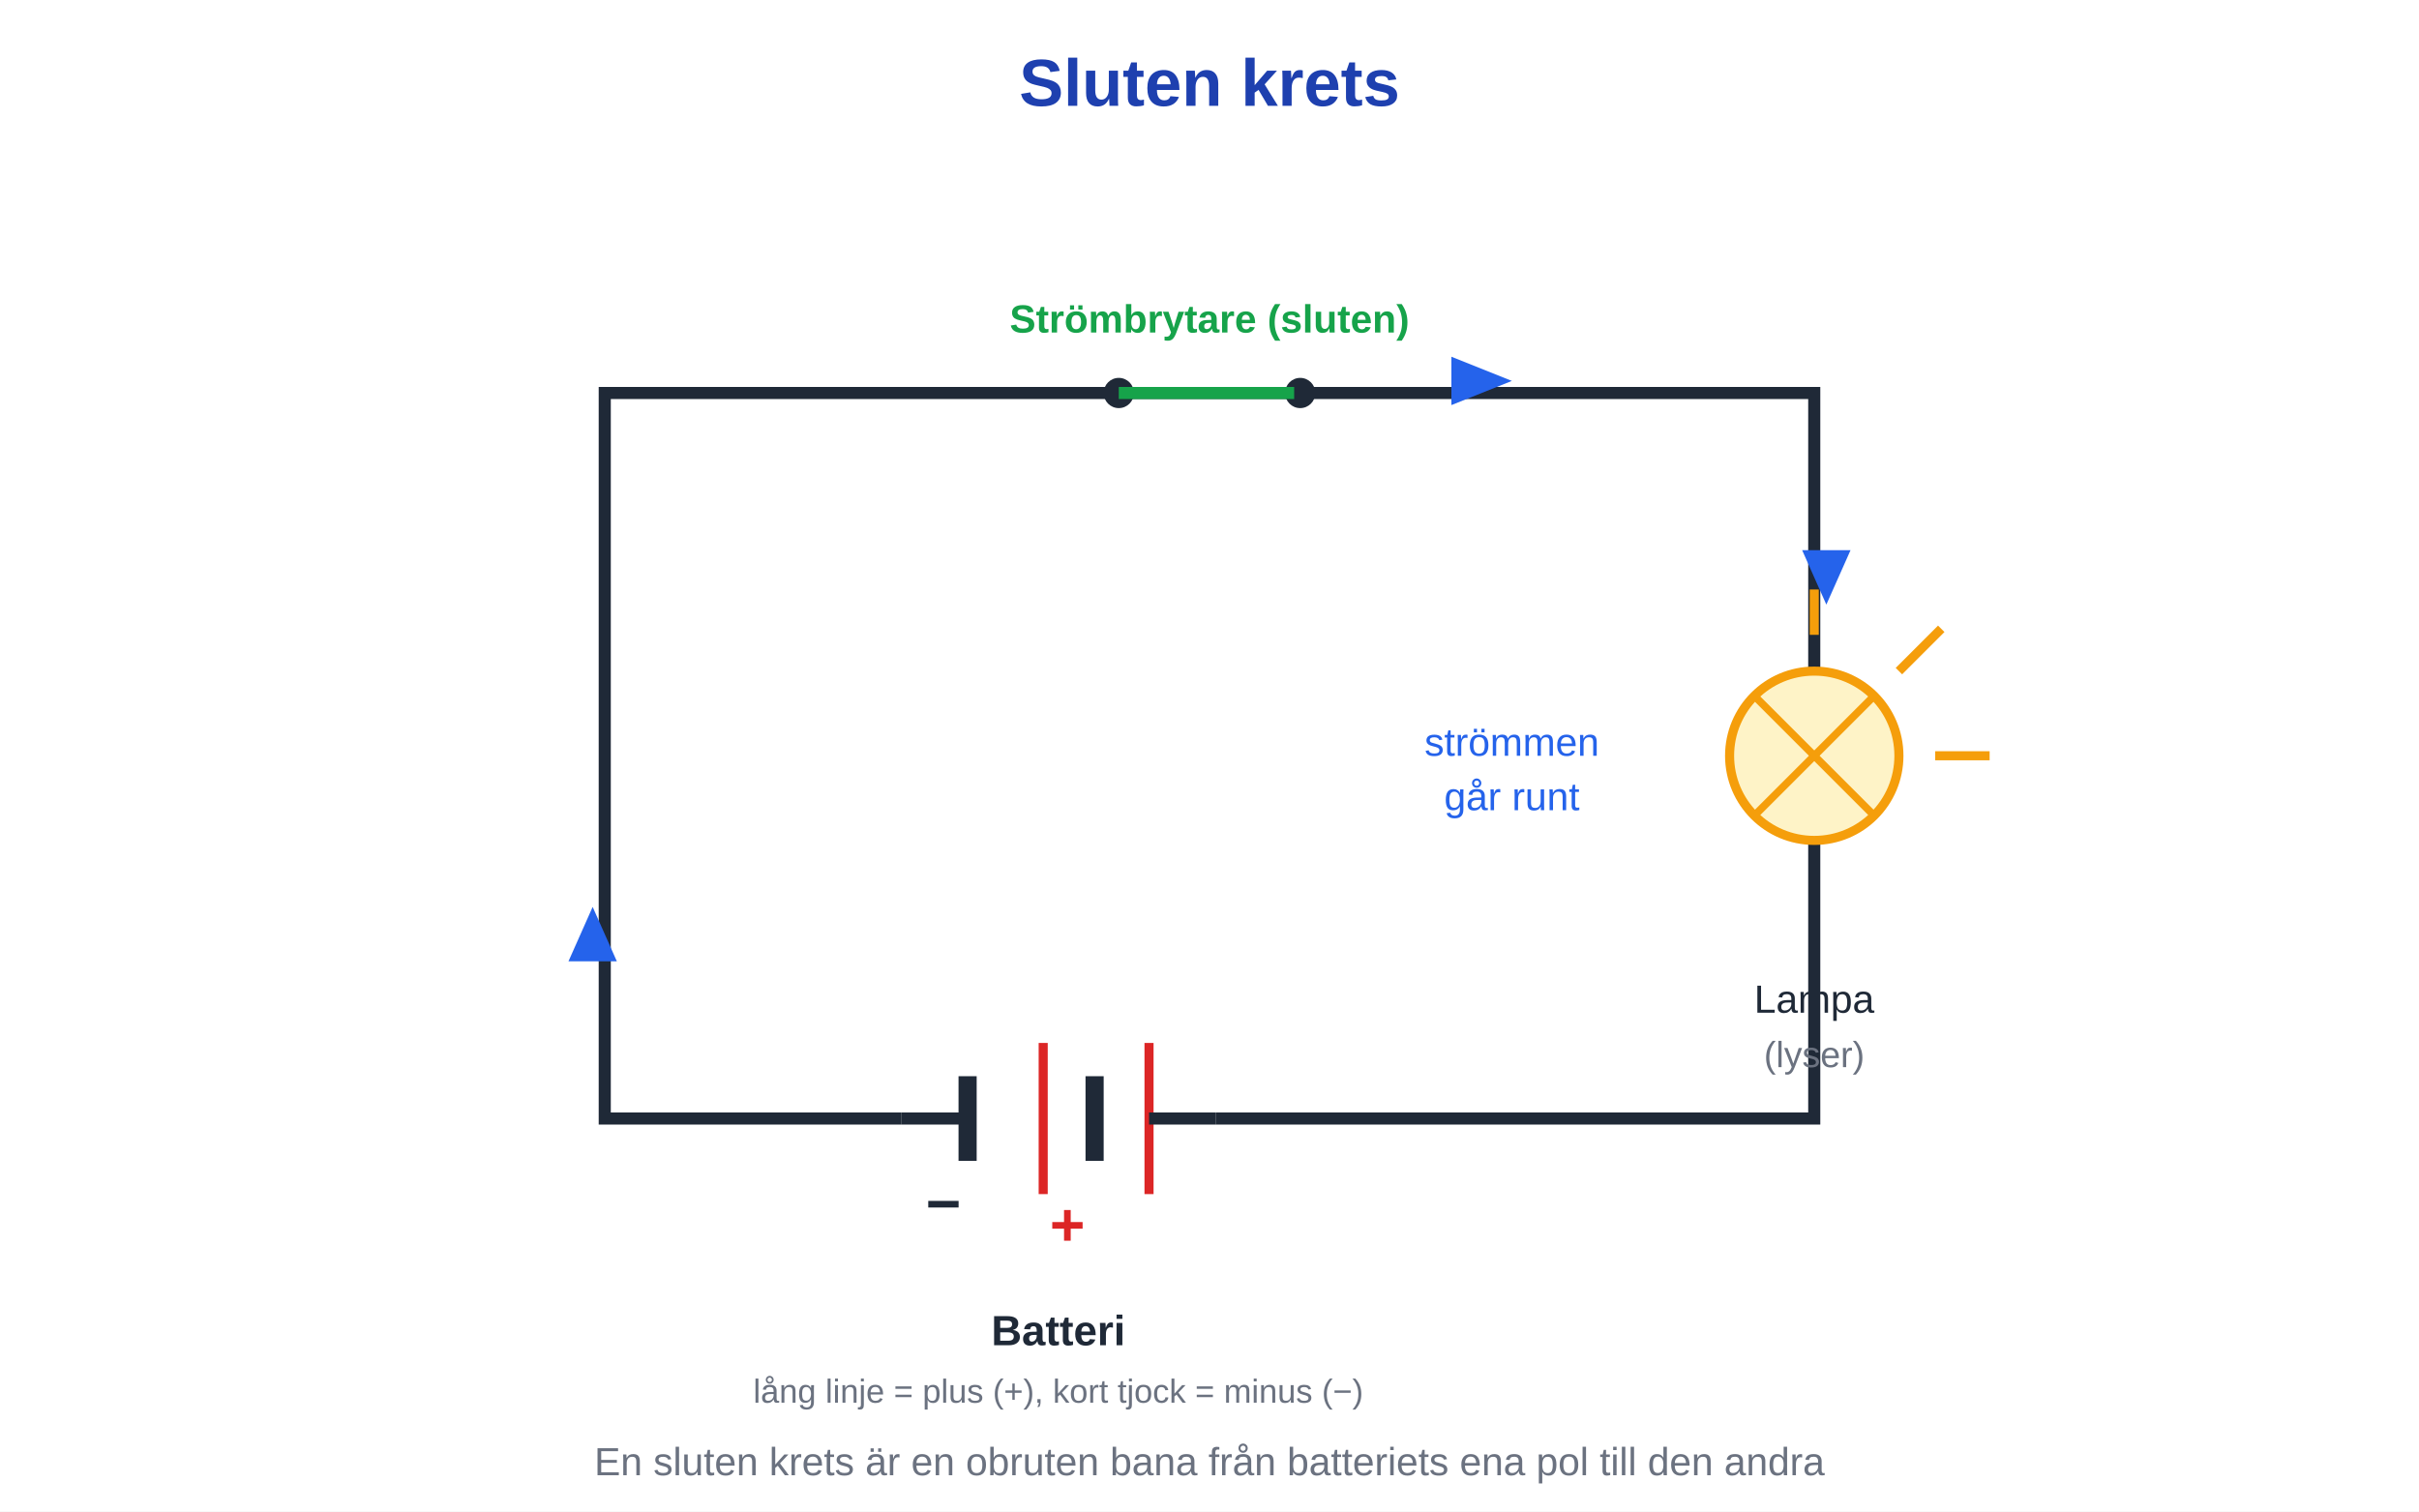
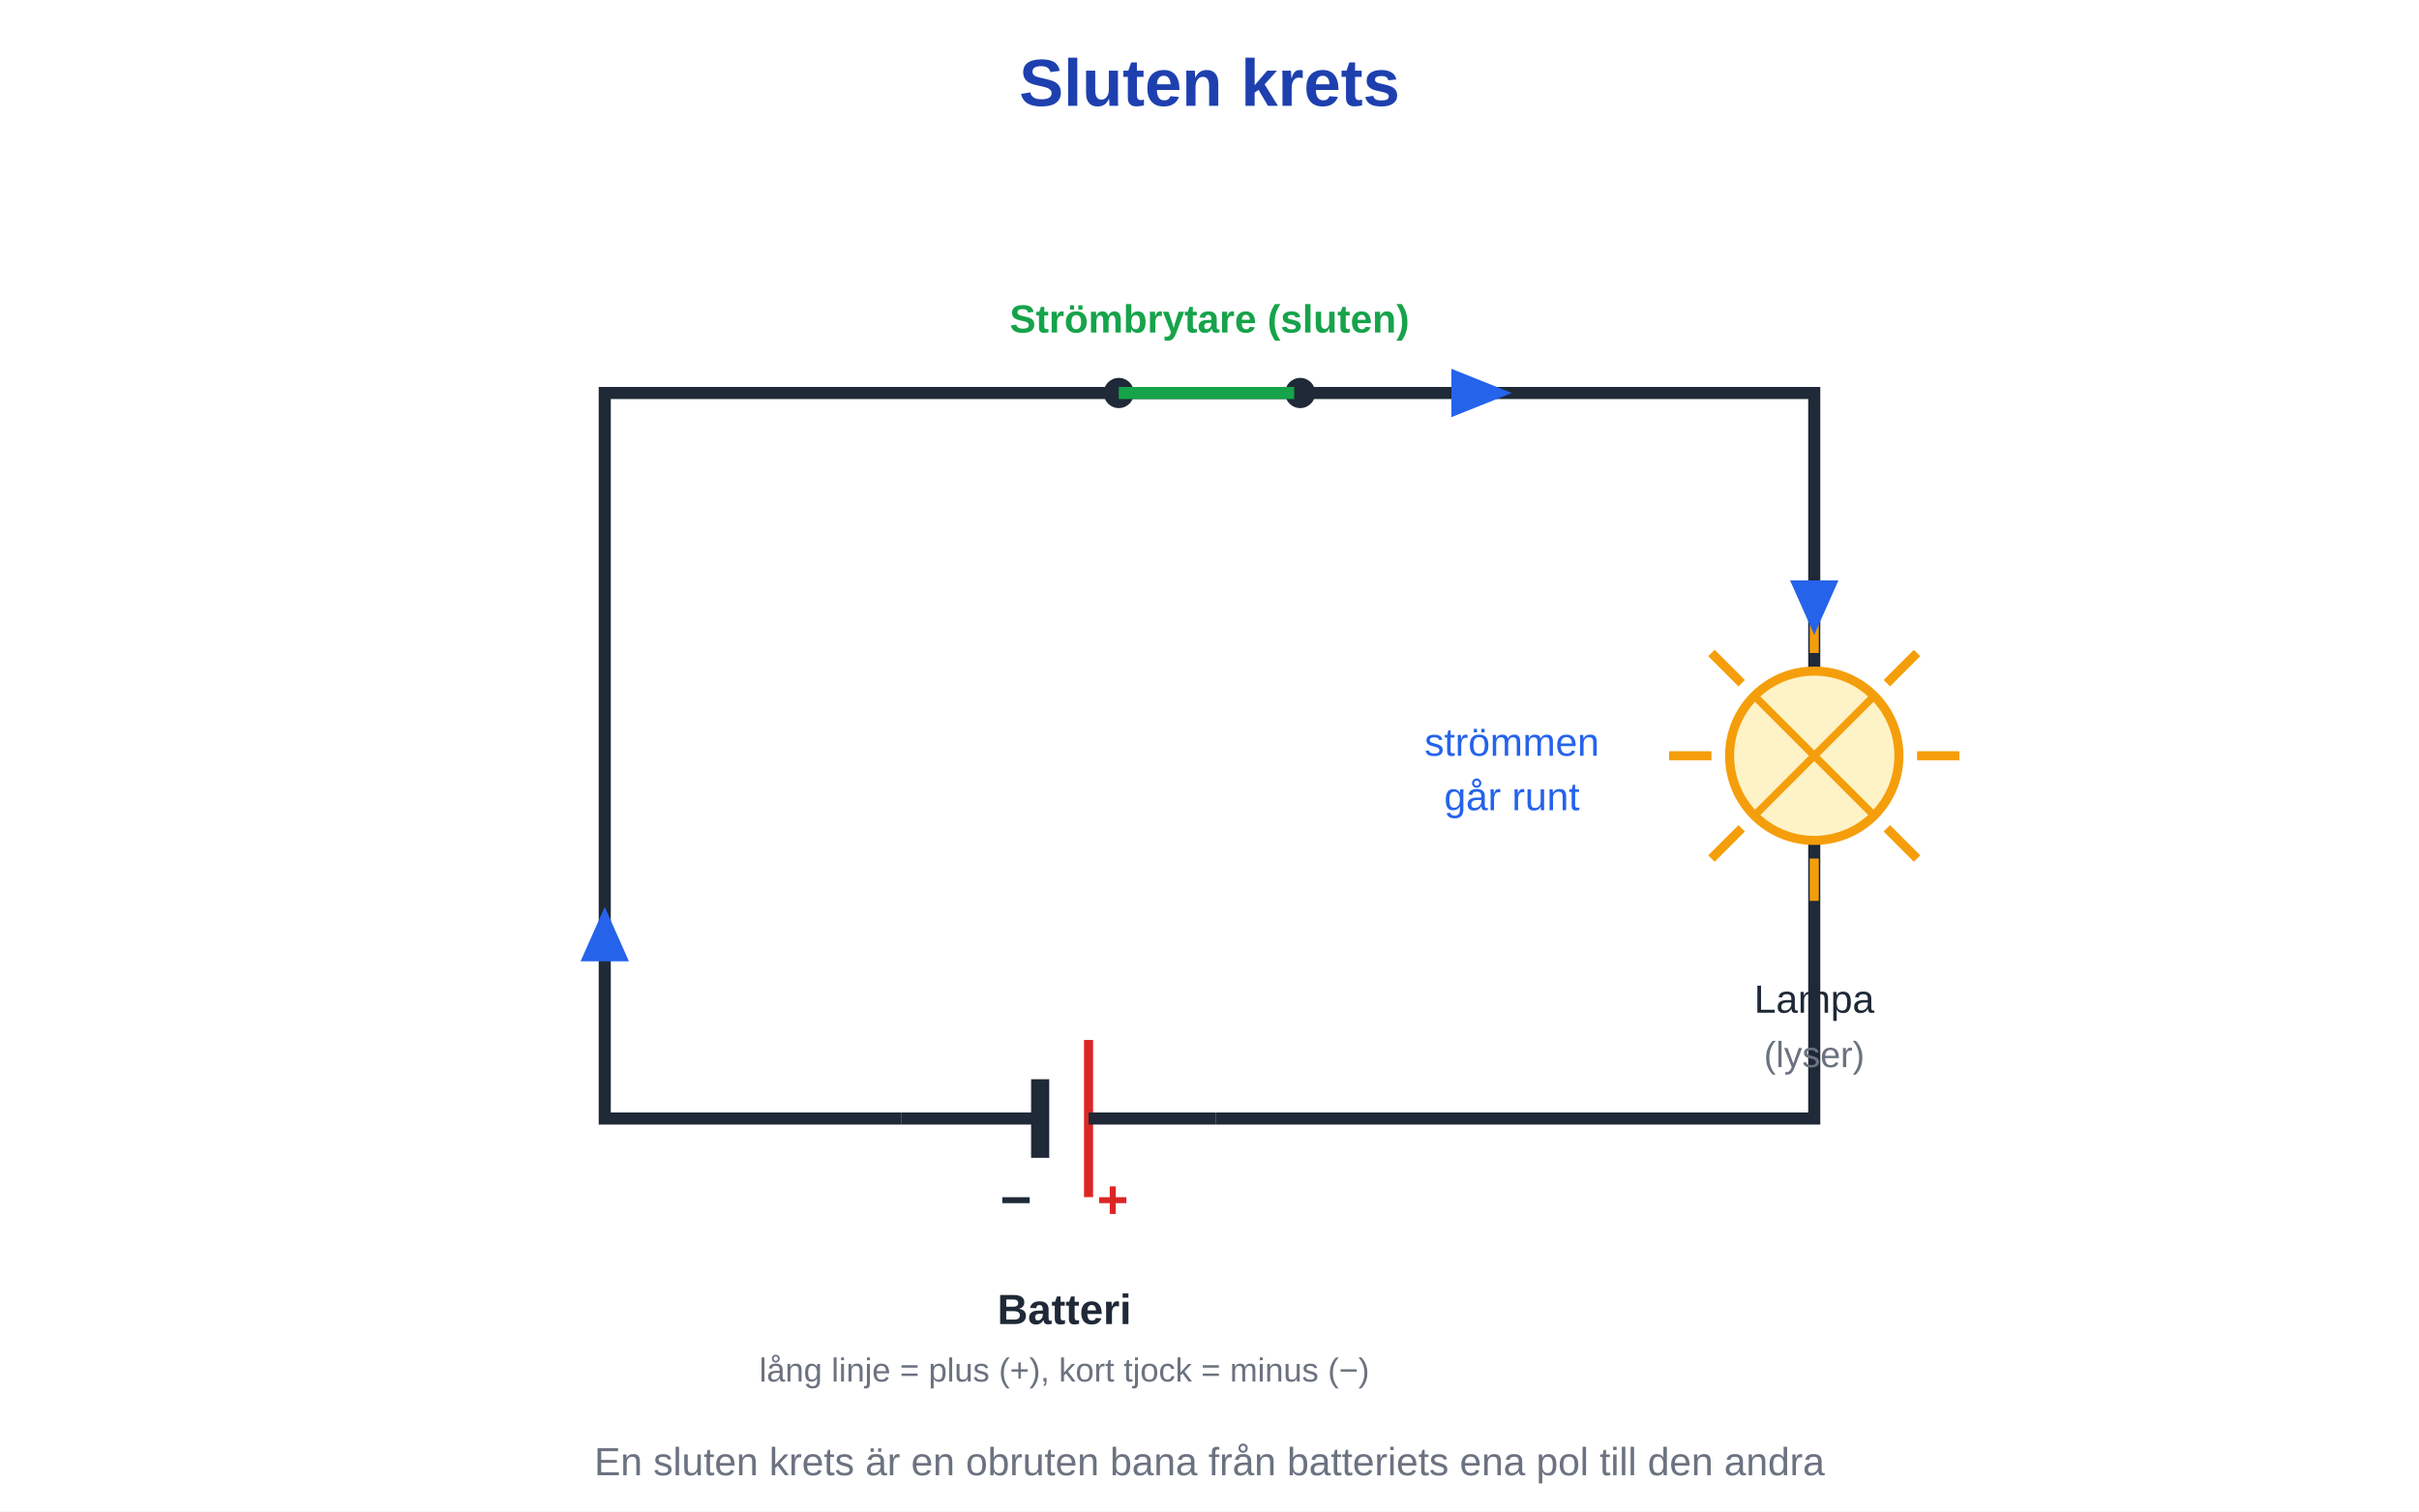
<svg xmlns="http://www.w3.org/2000/svg" viewBox="0 0 800 500" width="800" height="500">
  <rect width="800" height="500" fill="white" />
  <text x="400" y="35" font-family="Arial,sans-serif" font-size="22" fill="#1e40af" text-anchor="middle" font-weight="bold">Sluten krets</text>
  <rect x="200" y="130" width="400" height="240" fill="none" stroke="#1f2937" stroke-width="4" />
  <rect x="298" y="362" width="104" height="16" fill="white" />
-   <line x1="298" y1="370" x2="320" y2="370" stroke="#1f2937" stroke-width="4" />
-   <line x1="320" y1="356" x2="320" y2="384" stroke="#1f2937" stroke-width="6" />
-   <text x="312" y="405" font-family="Arial,sans-serif" font-size="20" fill="#1f2937" text-anchor="middle" font-weight="bold">−</text>
-   <line x1="345" y1="345" x2="345" y2="395" stroke="#dc2626" stroke-width="3" />
-   <text x="353" y="412" font-family="Arial,sans-serif" font-size="20" fill="#dc2626" text-anchor="middle" font-weight="bold">+</text>
-   <line x1="362" y1="356" x2="362" y2="384" stroke="#1f2937" stroke-width="6" />
-   <line x1="380" y1="345" x2="380" y2="395" stroke="#dc2626" stroke-width="3" />
-   <line x1="380" y1="370" x2="402" y2="370" stroke="#1f2937" stroke-width="4" />
-   <text x="350" y="445" font-family="Arial,sans-serif" font-size="14" fill="#1f2937" text-anchor="middle" font-weight="bold">Batteri</text>
-   <text x="350" y="464" font-family="Arial,sans-serif" font-size="11" fill="#6b7280" text-anchor="middle">lång linje = plus (+), kort tjock = minus (−)</text>
+   <line x1="298" y1="370" x2="344" y2="370" stroke="#1f2937" stroke-width="4" />
+   <line x1="344" y1="357" x2="344" y2="383" stroke="#1f2937" stroke-width="6" />
+   <text x="336" y="403" font-family="Arial,sans-serif" font-size="18" fill="#1f2937" text-anchor="middle" font-weight="bold">−</text>
+   <line x1="360" y1="344" x2="360" y2="396" stroke="#dc2626" stroke-width="3" />
+   <text x="368" y="403" font-family="Arial,sans-serif" font-size="18" fill="#dc2626" text-anchor="middle" font-weight="bold">+</text>
+   <line x1="360" y1="370" x2="402" y2="370" stroke="#1f2937" stroke-width="4" />
+   <text x="352" y="438" font-family="Arial,sans-serif" font-size="14" fill="#1f2937" text-anchor="middle" font-weight="bold">Batteri</text>
+   <text x="352" y="457" font-family="Arial,sans-serif" font-size="11" fill="#6b7280" text-anchor="middle">lång linje = plus (+), kort tjock = minus (−)</text>
  <circle cx="600" cy="250" r="28" fill="#fef3c7" stroke="#f59e0b" stroke-width="3" />
  <line x1="580" y1="230" x2="620" y2="270" stroke="#f59e0b" stroke-width="2.5" />
  <line x1="620" y1="230" x2="580" y2="270" stroke="#f59e0b" stroke-width="2.5" />
-   <line x1="600" y1="210" x2="600" y2="195" stroke="#f59e0b" stroke-width="3" />
-   <line x1="640" y1="250" x2="658" y2="250" stroke="#f59e0b" stroke-width="3" />
-   <line x1="628" y1="222" x2="642" y2="208" stroke="#f59e0b" stroke-width="3" />
+   <line x1="634" y1="250" x2="648" y2="250" stroke="#f59e0b" stroke-width="3" />
+   <line x1="624" y1="274" x2="634" y2="284" stroke="#f59e0b" stroke-width="3" />
+   <line x1="600" y1="284" x2="600" y2="298" stroke="#f59e0b" stroke-width="3" />
+   <line x1="576" y1="274" x2="566" y2="284" stroke="#f59e0b" stroke-width="3" />
+   <line x1="566" y1="250" x2="552" y2="250" stroke="#f59e0b" stroke-width="3" />
+   <line x1="576" y1="226" x2="566" y2="216" stroke="#f59e0b" stroke-width="3" />
+   <line x1="600" y1="216" x2="600" y2="202" stroke="#f59e0b" stroke-width="3" />
+   <line x1="624" y1="226" x2="634" y2="216" stroke="#f59e0b" stroke-width="3" />
  <text x="600" y="335" font-family="Arial,sans-serif" font-size="13" fill="#1f2937" text-anchor="middle">Lampa</text>
  <text x="600" y="353" font-family="Arial,sans-serif" font-size="12" fill="#6b7280" text-anchor="middle">(lyser)</text>
  <circle cx="370" cy="130" r="5" fill="#1f2937" />
  <circle cx="430" cy="130" r="5" fill="#1f2937" />
  <line x1="370" y1="130" x2="428" y2="130" stroke="#16a34a" stroke-width="4" />
  <text x="400" y="110" font-family="Arial,sans-serif" font-size="13" fill="#16a34a" text-anchor="middle" font-weight="bold">Strömbrytare (sluten)</text>
-   <polygon points="500,126 480,118 480,134" fill="#2563eb" />
-   <polygon points="604,200 596,182 612,182" fill="#2563eb" />
-   <polygon points="196,300 188,318 204,318" fill="#2563eb" />
+   <polygon points="500,130 480,122 480,138" fill="#2563eb" />
+   <polygon points="600,210 592,192 608,192" fill="#2563eb" />
+   <polygon points="200,300 192,318 208,318" fill="#2563eb" />
  <text x="500" y="250" font-family="Arial,sans-serif" font-size="13" fill="#2563eb" text-anchor="middle">strömmen</text>
  <text x="500" y="268" font-family="Arial,sans-serif" font-size="13" fill="#2563eb" text-anchor="middle">går runt</text>
  <text x="400" y="488" font-family="Arial,sans-serif" font-size="13" fill="#6b7280" text-anchor="middle">En sluten krets är en obruten bana från batteriets ena pol till den andra</text>
</svg>
